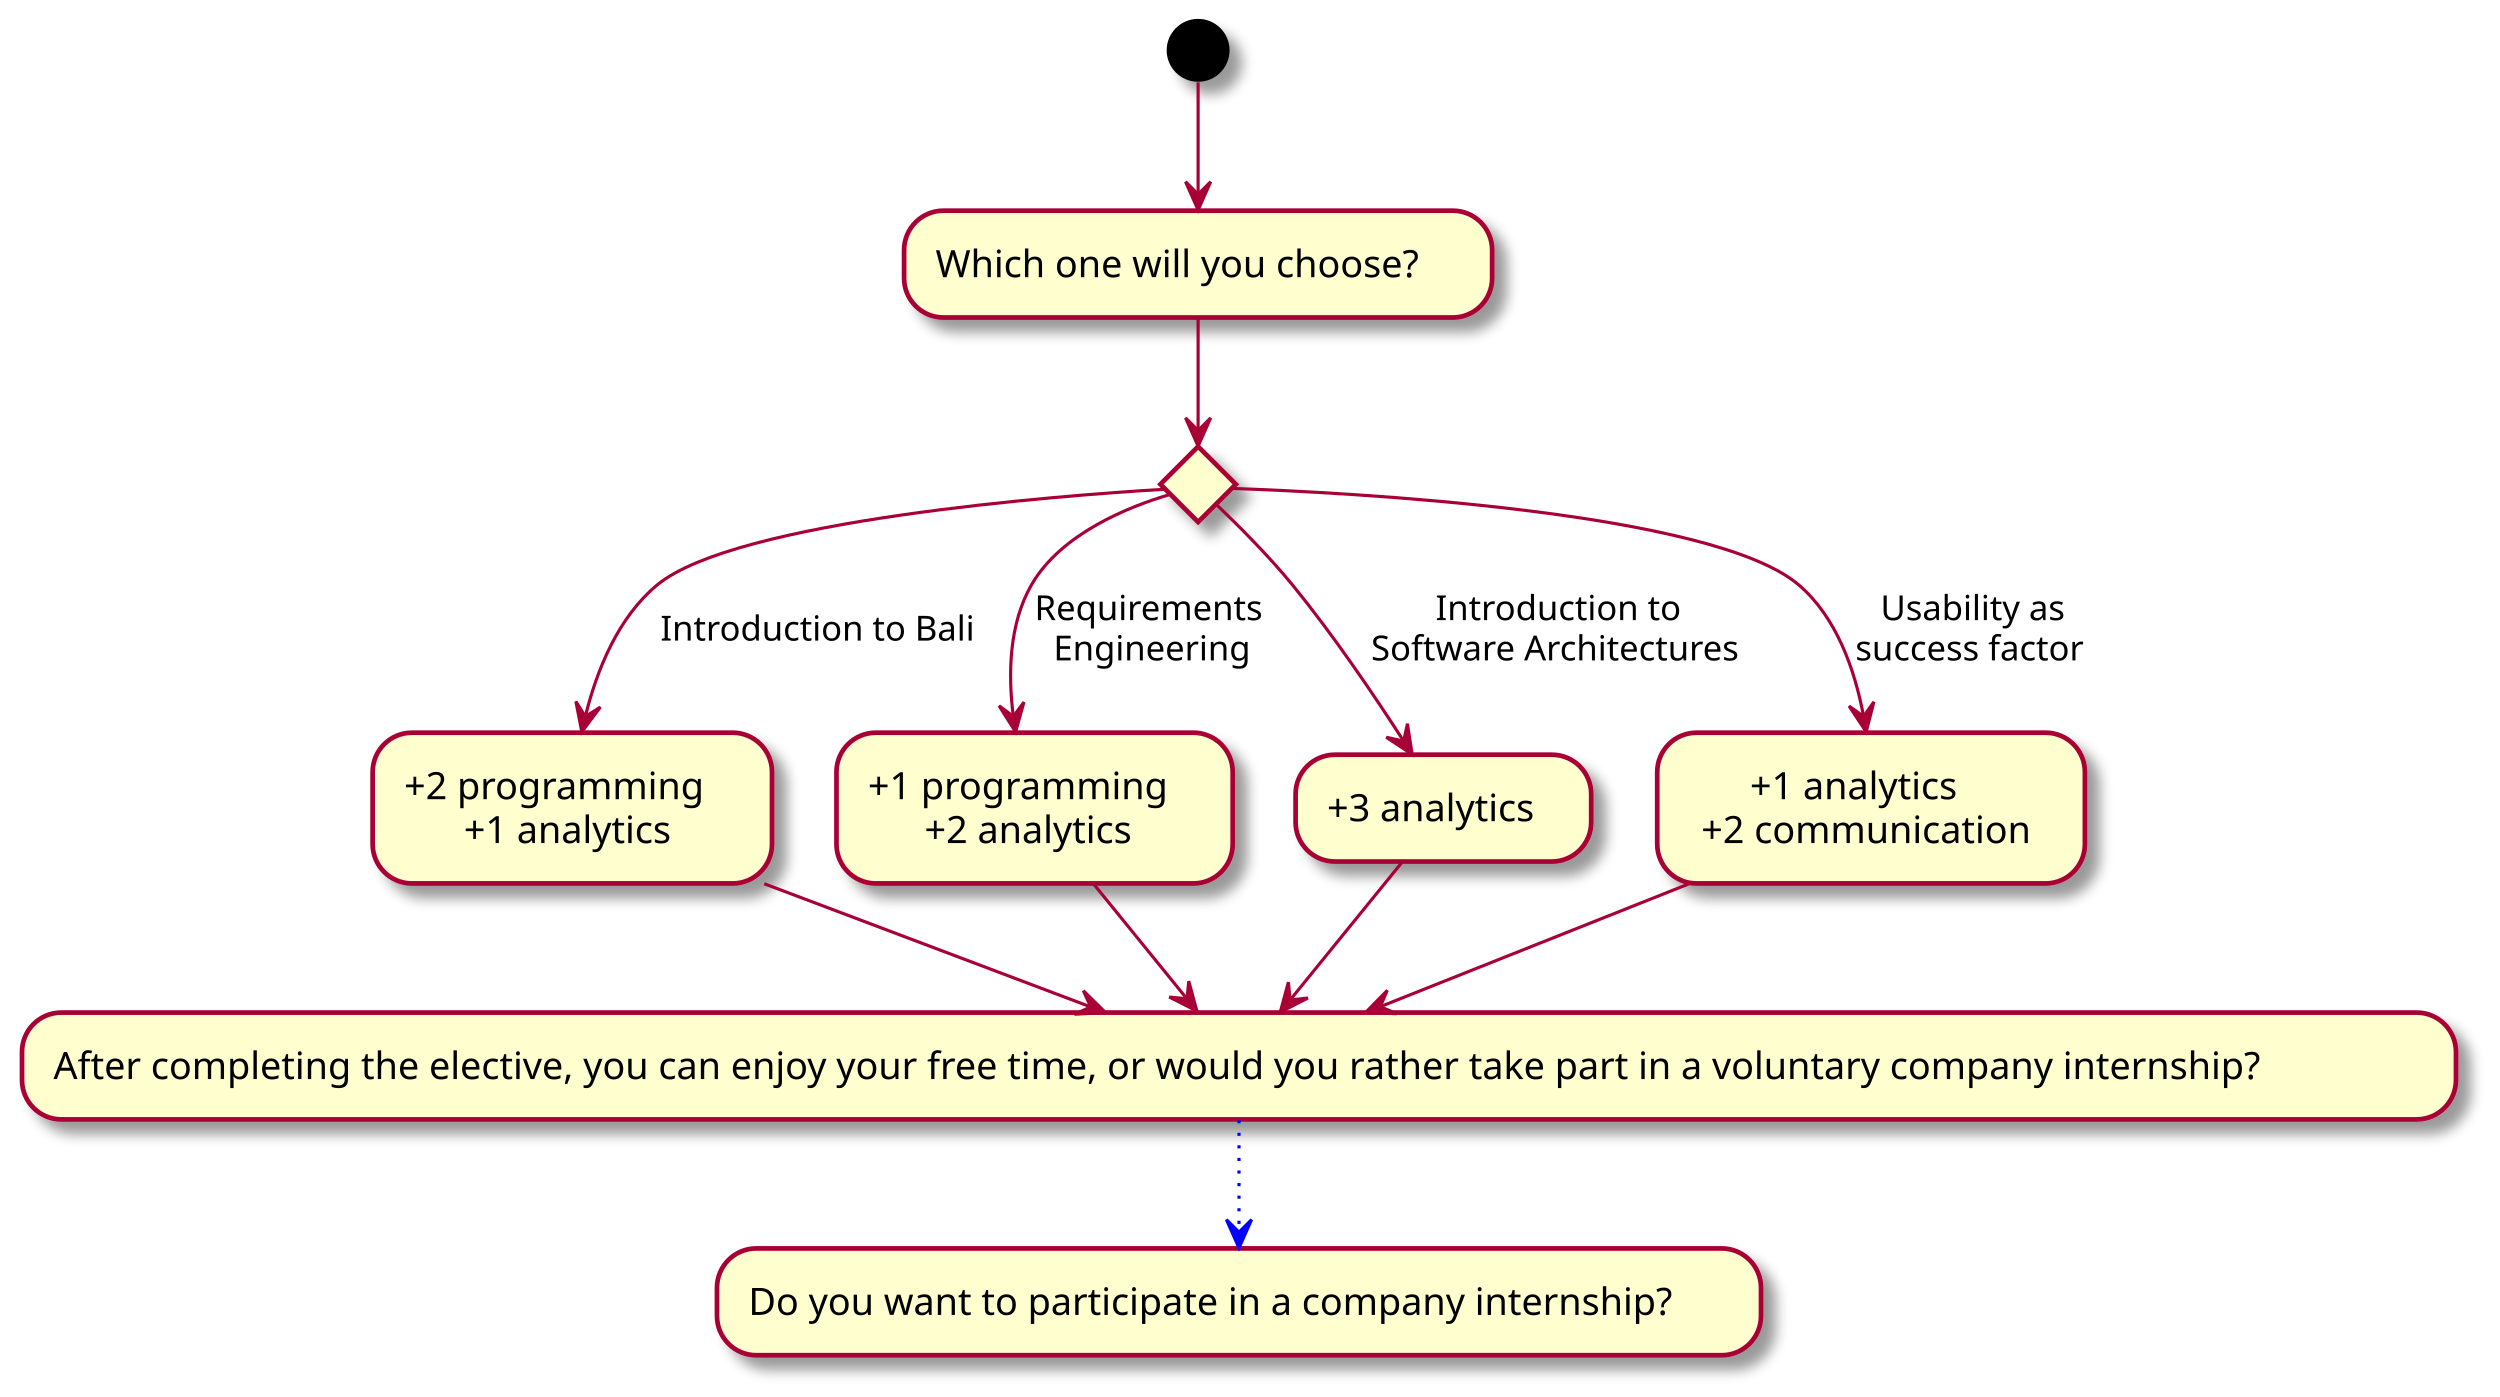
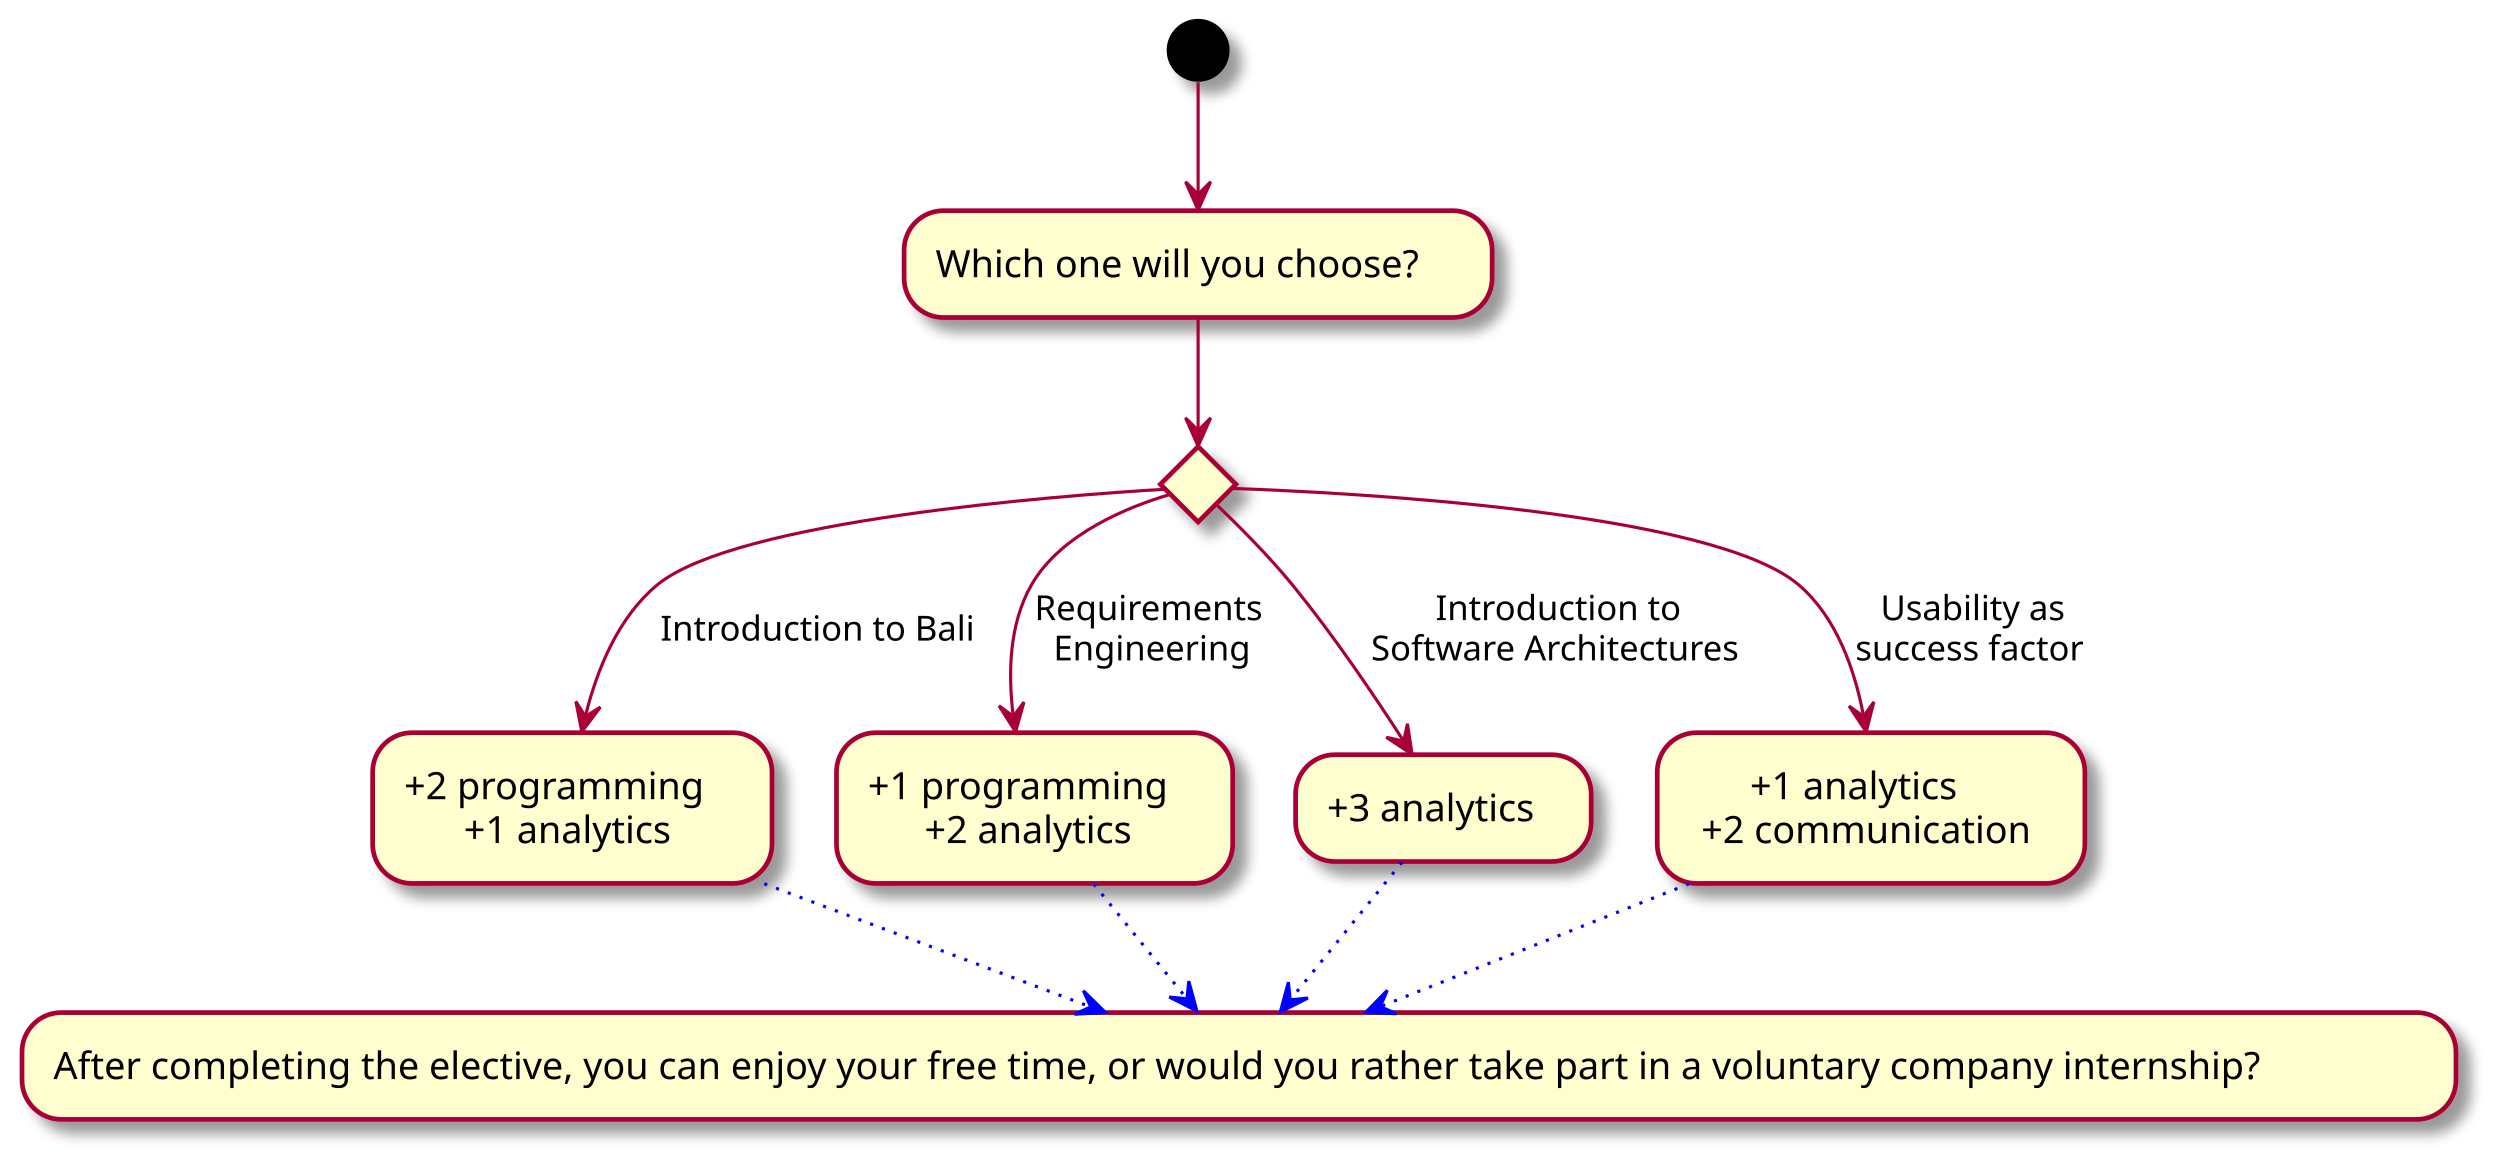
- <svg xmlns="http://www.w3.org/2000/svg" contentScriptType="application/ecmascript" contentStyleType="text/css" height="444px" preserveAspectRatio="none" style="width:795px;height:444px;" version="1.1" viewBox="0 0 795 444" width="795px" zoomAndPan="magnify">
+ <svg xmlns="http://www.w3.org/2000/svg" contentScriptType="application/ecmascript" contentStyleType="text/css" height="369px" preserveAspectRatio="none" style="width:795px;height:369px;" version="1.1" viewBox="0 0 795 369" width="795px" zoomAndPan="magnify">
  <defs>
-     <filter height="300%" id="fp19avow0ko68" width="300%" x="-1" y="-1">
+     <filter height="300%" id="f1941z91lfjcuw" width="300%" x="-1" y="-1">
      <feGaussianBlur result="blurOut" stdDeviation="2.0" />
      <feColorMatrix in="blurOut" result="blurOut2" type="matrix" values="0 0 0 0 0 0 0 0 0 0 0 0 0 0 0 0 0 0 .4 0" />
      <feOffset dx="4.0" dy="4.0" in="blurOut2" result="blurOut3" />
      <feBlend in="SourceGraphic" in2="blurOut3" mode="normal" />
    </filter>
  </defs>
  <g>
-     <ellipse cx="381" cy="16" fill="#000000" filter="url(#fp19avow0ko68)" rx="10" ry="10" style="stroke: none; stroke-width: 1.0;" />
-     <rect fill="#FEFECE" filter="url(#fp19avow0ko68)" height="33.969" rx="12.5" ry="12.5" style="stroke: #A80036; stroke-width: 1.5;" width="187" x="287.5" y="67" />
+     <ellipse cx="381" cy="16" fill="#000000" filter="url(#f1941z91lfjcuw)" rx="10" ry="10" style="stroke: none; stroke-width: 1.0;" />
+     <rect fill="#FEFECE" filter="url(#f1941z91lfjcuw)" height="33.969" rx="12.5" ry="12.5" style="stroke: #A80036; stroke-width: 1.5;" width="187" x="287.5" y="67" />
    <text fill="#000000" font-family="sans-serif" font-size="12" lengthAdjust="spacingAndGlyphs" textLength="167" x="297.5" y="88.139">Which one will you choose?</text>
-     <polygon fill="#FEFECE" filter="url(#fp19avow0ko68)" points="381,142,393,154,381,166,369,154,381,142" style="stroke: #A80036; stroke-width: 1.5;" />
-     <rect fill="#FEFECE" filter="url(#fp19avow0ko68)" height="47.938" rx="12.5" ry="12.5" style="stroke: #A80036; stroke-width: 1.5;" width="127" x="118.5" y="233" />
+     <polygon fill="#FEFECE" filter="url(#f1941z91lfjcuw)" points="381,142,393,154,381,166,369,154,381,142" style="stroke: #A80036; stroke-width: 1.5;" />
+     <rect fill="#FEFECE" filter="url(#f1941z91lfjcuw)" height="47.938" rx="12.5" ry="12.5" style="stroke: #A80036; stroke-width: 1.5;" width="127" x="118.5" y="233" />
    <text fill="#000000" font-family="sans-serif" font-size="12" lengthAdjust="spacingAndGlyphs" textLength="103" x="128.5" y="254.139">+2 programming</text>
    <text fill="#000000" font-family="sans-serif" font-size="12" lengthAdjust="spacingAndGlyphs" textLength="73" x="147.5" y="268.107">+1 analytics</text>
-     <rect fill="#FEFECE" filter="url(#fp19avow0ko68)" height="47.938" rx="12.5" ry="12.5" style="stroke: #A80036; stroke-width: 1.5;" width="126" x="266" y="233" />
+     <rect fill="#FEFECE" filter="url(#f1941z91lfjcuw)" height="47.938" rx="12.5" ry="12.5" style="stroke: #A80036; stroke-width: 1.5;" width="126" x="266" y="233" />
    <text fill="#000000" font-family="sans-serif" font-size="12" lengthAdjust="spacingAndGlyphs" textLength="102" x="276" y="254.139">+1 programming</text>
    <text fill="#000000" font-family="sans-serif" font-size="12" lengthAdjust="spacingAndGlyphs" textLength="74" x="294" y="268.107">+2 analytics</text>
-     <rect fill="#FEFECE" filter="url(#fp19avow0ko68)" height="33.969" rx="12.5" ry="12.5" style="stroke: #A80036; stroke-width: 1.5;" width="94" x="412" y="240" />
+     <rect fill="#FEFECE" filter="url(#f1941z91lfjcuw)" height="33.969" rx="12.5" ry="12.5" style="stroke: #A80036; stroke-width: 1.5;" width="94" x="412" y="240" />
    <text fill="#000000" font-family="sans-serif" font-size="12" lengthAdjust="spacingAndGlyphs" textLength="74" x="422" y="261.139">+3 analytics</text>
-     <rect fill="#FEFECE" filter="url(#fp19avow0ko68)" height="47.938" rx="12.5" ry="12.5" style="stroke: #A80036; stroke-width: 1.5;" width="136" x="527" y="233" />
+     <rect fill="#FEFECE" filter="url(#f1941z91lfjcuw)" height="47.938" rx="12.5" ry="12.5" style="stroke: #A80036; stroke-width: 1.5;" width="136" x="527" y="233" />
    <text fill="#000000" font-family="sans-serif" font-size="12" lengthAdjust="spacingAndGlyphs" textLength="73" x="556.5" y="254.139">+1 analytics</text>
    <text fill="#000000" font-family="sans-serif" font-size="12" lengthAdjust="spacingAndGlyphs" textLength="112" x="541" y="268.107">+2 communication</text>
-     <rect fill="#FEFECE" filter="url(#fp19avow0ko68)" height="33.969" rx="12.5" ry="12.5" style="stroke: #A80036; stroke-width: 1.5;" width="774" x="7" y="322" />
+     <rect fill="#FEFECE" filter="url(#f1941z91lfjcuw)" height="33.969" rx="12.5" ry="12.5" style="stroke: #A80036; stroke-width: 1.5;" width="774" x="7" y="322" />
    <text fill="#000000" font-family="sans-serif" font-size="12" lengthAdjust="spacingAndGlyphs" textLength="754" x="17" y="343.139">After completing the elective, you can enjoy your free time, or would you rather take part in a voluntary company internship?</text>
-     <rect fill="#FEFECE" filter="url(#fp19avow0ko68)" height="33.969" rx="12.5" ry="12.5" style="stroke: #A80036; stroke-width: 1.5;" width="332" x="228" y="397" />
-     <text fill="#000000" font-family="sans-serif" font-size="12" lengthAdjust="spacingAndGlyphs" textLength="312" x="238" y="418.139">Do you want to participate in a company internship?</text>
    <path d="M381,26.177 C381,35.269 381,49.527 381,61.485 " fill="none" id="start-to-Which one will you choose?" style="stroke: #A80036; stroke-width: 1.0;" />
    <polygon fill="#A80036" points="381,66.791,385,57.791,381,61.791,377,57.791,381,66.791" style="stroke: #A80036; stroke-width: 1.0;" />
-     <path d="M381,101.115 C381,111.916 381,126.082 381,136.883 " fill="none" id="Which one will you choose?-to-#353654" style="stroke: #A80036; stroke-width: 1.0;" />
+     <path d="M381,101.115 C381,111.916 381,126.082 381,136.883 " fill="none" id="Which one will you choose?-to-#233751" style="stroke: #A80036; stroke-width: 1.0;" />
    <polygon fill="#A80036" points="381,141.885,385,132.885,381,136.885,377,132.885,381,141.885" style="stroke: #A80036; stroke-width: 1.0;" />
    <text fill="#000000" font-family="sans-serif" font-size="11" lengthAdjust="spacingAndGlyphs" textLength="0" x="380.025" y="131.46" />
-     <path d="M370.181,155.588 C336.44,157.625 233.912,165.418 209,186 C196.569,196.27 189.846,212.977 186.219,227.494 " fill="none" id="#353654-to-bali" style="stroke: #A80036; stroke-width: 1.0;" />
+     <path d="M370.181,155.588 C336.44,157.625 233.912,165.418 209,186 C196.569,196.27 189.846,212.977 186.219,227.494 " fill="none" id="#233751-to-bali" style="stroke: #A80036; stroke-width: 1.0;" />
    <polygon fill="#A80036" points="185.017,232.727,190.929,224.85,186.136,227.854,183.132,223.06,185.017,232.727" style="stroke: #A80036; stroke-width: 1.0;" />
    <text fill="#000000" font-family="sans-serif" font-size="11" lengthAdjust="spacingAndGlyphs" textLength="106" x="210" y="203.71">Introduction to Bali</text>
-     <path d="M371.867,157.296 C359.376,160.983 337.441,169.541 328,186 C320.9,198.379 320.523,214.128 322.196,227.551 " fill="none" id="#353654-to-re" style="stroke: #A80036; stroke-width: 1.0;" />
+     <path d="M371.867,157.296 C359.376,160.983 337.441,169.541 328,186 C320.9,198.379 320.523,214.128 322.196,227.551 " fill="none" id="#233751-to-re" style="stroke: #A80036; stroke-width: 1.0;" />
    <polygon fill="#A80036" points="322.959,232.761,325.613,223.276,322.235,227.814,317.697,224.435,322.959,232.761" style="stroke: #A80036; stroke-width: 1.0;" />
    <text fill="#000000" font-family="sans-serif" font-size="11" lengthAdjust="spacingAndGlyphs" textLength="80" x="329" y="197.21">Requirements</text>
    <text fill="#000000" font-family="sans-serif" font-size="11" lengthAdjust="spacingAndGlyphs" textLength="68" x="335" y="210.015">Engineering</text>
-     <path d="M386.828,160.448 C393.102,166.441 403.229,176.488 411,186 C424.012,201.926 437.102,221.291 446.318,235.613 " fill="none" id="#353654-to-esa" style="stroke: #A80036; stroke-width: 1.0;" />
+     <path d="M386.828,160.448 C393.102,166.441 403.229,176.488 411,186 C424.012,201.926 437.102,221.291 446.318,235.613 " fill="none" id="#233751-to-esa" style="stroke: #A80036; stroke-width: 1.0;" />
    <polygon fill="#A80036" points="449.05,239.887,447.573,230.149,446.357,235.674,440.832,234.458,449.05,239.887" style="stroke: #A80036; stroke-width: 1.0;" />
    <text fill="#000000" font-family="sans-serif" font-size="11" lengthAdjust="spacingAndGlyphs" textLength="81" x="456.5" y="197.21">Introduction to</text>
    <text fill="#000000" font-family="sans-serif" font-size="11" lengthAdjust="spacingAndGlyphs" textLength="130" x="436" y="210.015">Software Architectures</text>
-     <path d="M391.762,155.316 C427.946,156.592 544.482,162.485 572,186 C584.039,196.288 589.813,212.995 592.566,227.508 " fill="none" id="#353654-to-usf" style="stroke: #A80036; stroke-width: 1.0;" />
+     <path d="M391.762,155.316 C427.946,156.592 544.482,162.485 572,186 C584.039,196.288 589.813,212.995 592.566,227.508 " fill="none" id="#233751-to-usf" style="stroke: #A80036; stroke-width: 1.0;" />
    <polygon fill="#A80036" points="593.449,232.739,595.894,223.198,592.616,227.809,588.006,224.531,593.449,232.739" style="stroke: #A80036; stroke-width: 1.0;" />
    <text fill="#000000" font-family="sans-serif" font-size="11" lengthAdjust="spacingAndGlyphs" textLength="65" x="598" y="197.21">Usability as</text>
    <text fill="#000000" font-family="sans-serif" font-size="11" lengthAdjust="spacingAndGlyphs" textLength="81" x="590" y="210.015">success factor</text>
-     <path d="M537.132,281.032 C505.996,293.424 468.159,308.484 439.209,320.006 " fill="none" id="usf-to-a" style="stroke: #A80036; stroke-width: 1.0;" />
-     <polygon fill="#A80036" points="434.277,321.969,444.118,322.356,438.922,320.119,441.159,314.923,434.277,321.969" style="stroke: #A80036; stroke-width: 1.0;" />
-     <path d="M347.801,281.139 C357.151,292.647 368.353,306.434 377.384,317.55 " fill="none" id="re-to-a" style="stroke: #A80036; stroke-width: 1.0;" />
-     <polygon fill="#A80036" points="380.606,321.515,378.035,312.008,377.453,317.635,371.826,317.053,380.606,321.515" style="stroke: #A80036; stroke-width: 1.0;" />
-     <path d="M243.035,281.032 C276.01,293.476 316.112,308.608 346.695,320.149 " fill="none" id="bali-to-a" style="stroke: #A80036; stroke-width: 1.0;" />
-     <polygon fill="#A80036" points="351.519,321.969,344.512,315.048,346.841,320.203,341.686,322.533,351.519,321.969" style="stroke: #A80036; stroke-width: 1.0;" />
-     <path d="M445.846,274.189 C435.626,286.768 421.393,304.285 410.425,317.784 " fill="none" id="esa-to-a" style="stroke: #A80036; stroke-width: 1.0;" />
-     <polygon fill="#A80036" points="407.134,321.835,415.914,317.373,410.287,317.955,409.705,312.328,407.134,321.835" style="stroke: #A80036; stroke-width: 1.0;" />
-     <path d="M394,356.201 C394,366.692 394,380.463 394,391.818 " fill="none" id="a-to-Do you want to participate in a company internship?" style="stroke: #0000FF; stroke-width: 1.0; stroke-dasharray: 1.0,3.0;" />
-     <polygon fill="#0000FF" points="394,396.844,398,387.844,394,391.844,390,387.844,394,396.844" style="stroke: #0000FF; stroke-width: 1.0;" />
+     <path d="M537.132,281.032 C505.996,293.424 468.159,308.484 439.209,320.006 " fill="none" id="usf-to-a" style="stroke: #0000FF; stroke-width: 1.0; stroke-dasharray: 1.0,3.0;" />
+     <polygon fill="#0000FF" points="434.277,321.969,444.118,322.356,438.922,320.119,441.159,314.923,434.277,321.969" style="stroke: #0000FF; stroke-width: 1.0;" />
+     <path d="M347.801,281.139 C357.151,292.647 368.353,306.434 377.384,317.55 " fill="none" id="re-to-a" style="stroke: #0000FF; stroke-width: 1.0; stroke-dasharray: 1.0,3.0;" />
+     <polygon fill="#0000FF" points="380.606,321.515,378.034,312.008,377.453,317.635,371.826,317.053,380.606,321.515" style="stroke: #0000FF; stroke-width: 1.0;" />
+     <path d="M243.035,281.032 C276.01,293.476 316.112,308.608 346.695,320.149 " fill="none" id="bali-to-a" style="stroke: #0000FF; stroke-width: 1.0; stroke-dasharray: 1.0,3.0;" />
+     <polygon fill="#0000FF" points="351.519,321.969,344.511,315.049,346.841,320.204,341.686,322.533,351.519,321.969" style="stroke: #0000FF; stroke-width: 1.0;" />
+     <path d="M445.846,274.189 C435.626,286.768 421.393,304.285 410.425,317.784 " fill="none" id="esa-to-a" style="stroke: #0000FF; stroke-width: 1.0; stroke-dasharray: 1.0,3.0;" />
+     <polygon fill="#0000FF" points="407.134,321.835,415.914,317.373,410.287,317.955,409.706,312.328,407.134,321.835" style="stroke: #0000FF; stroke-width: 1.0;" />
  </g>
</svg>
